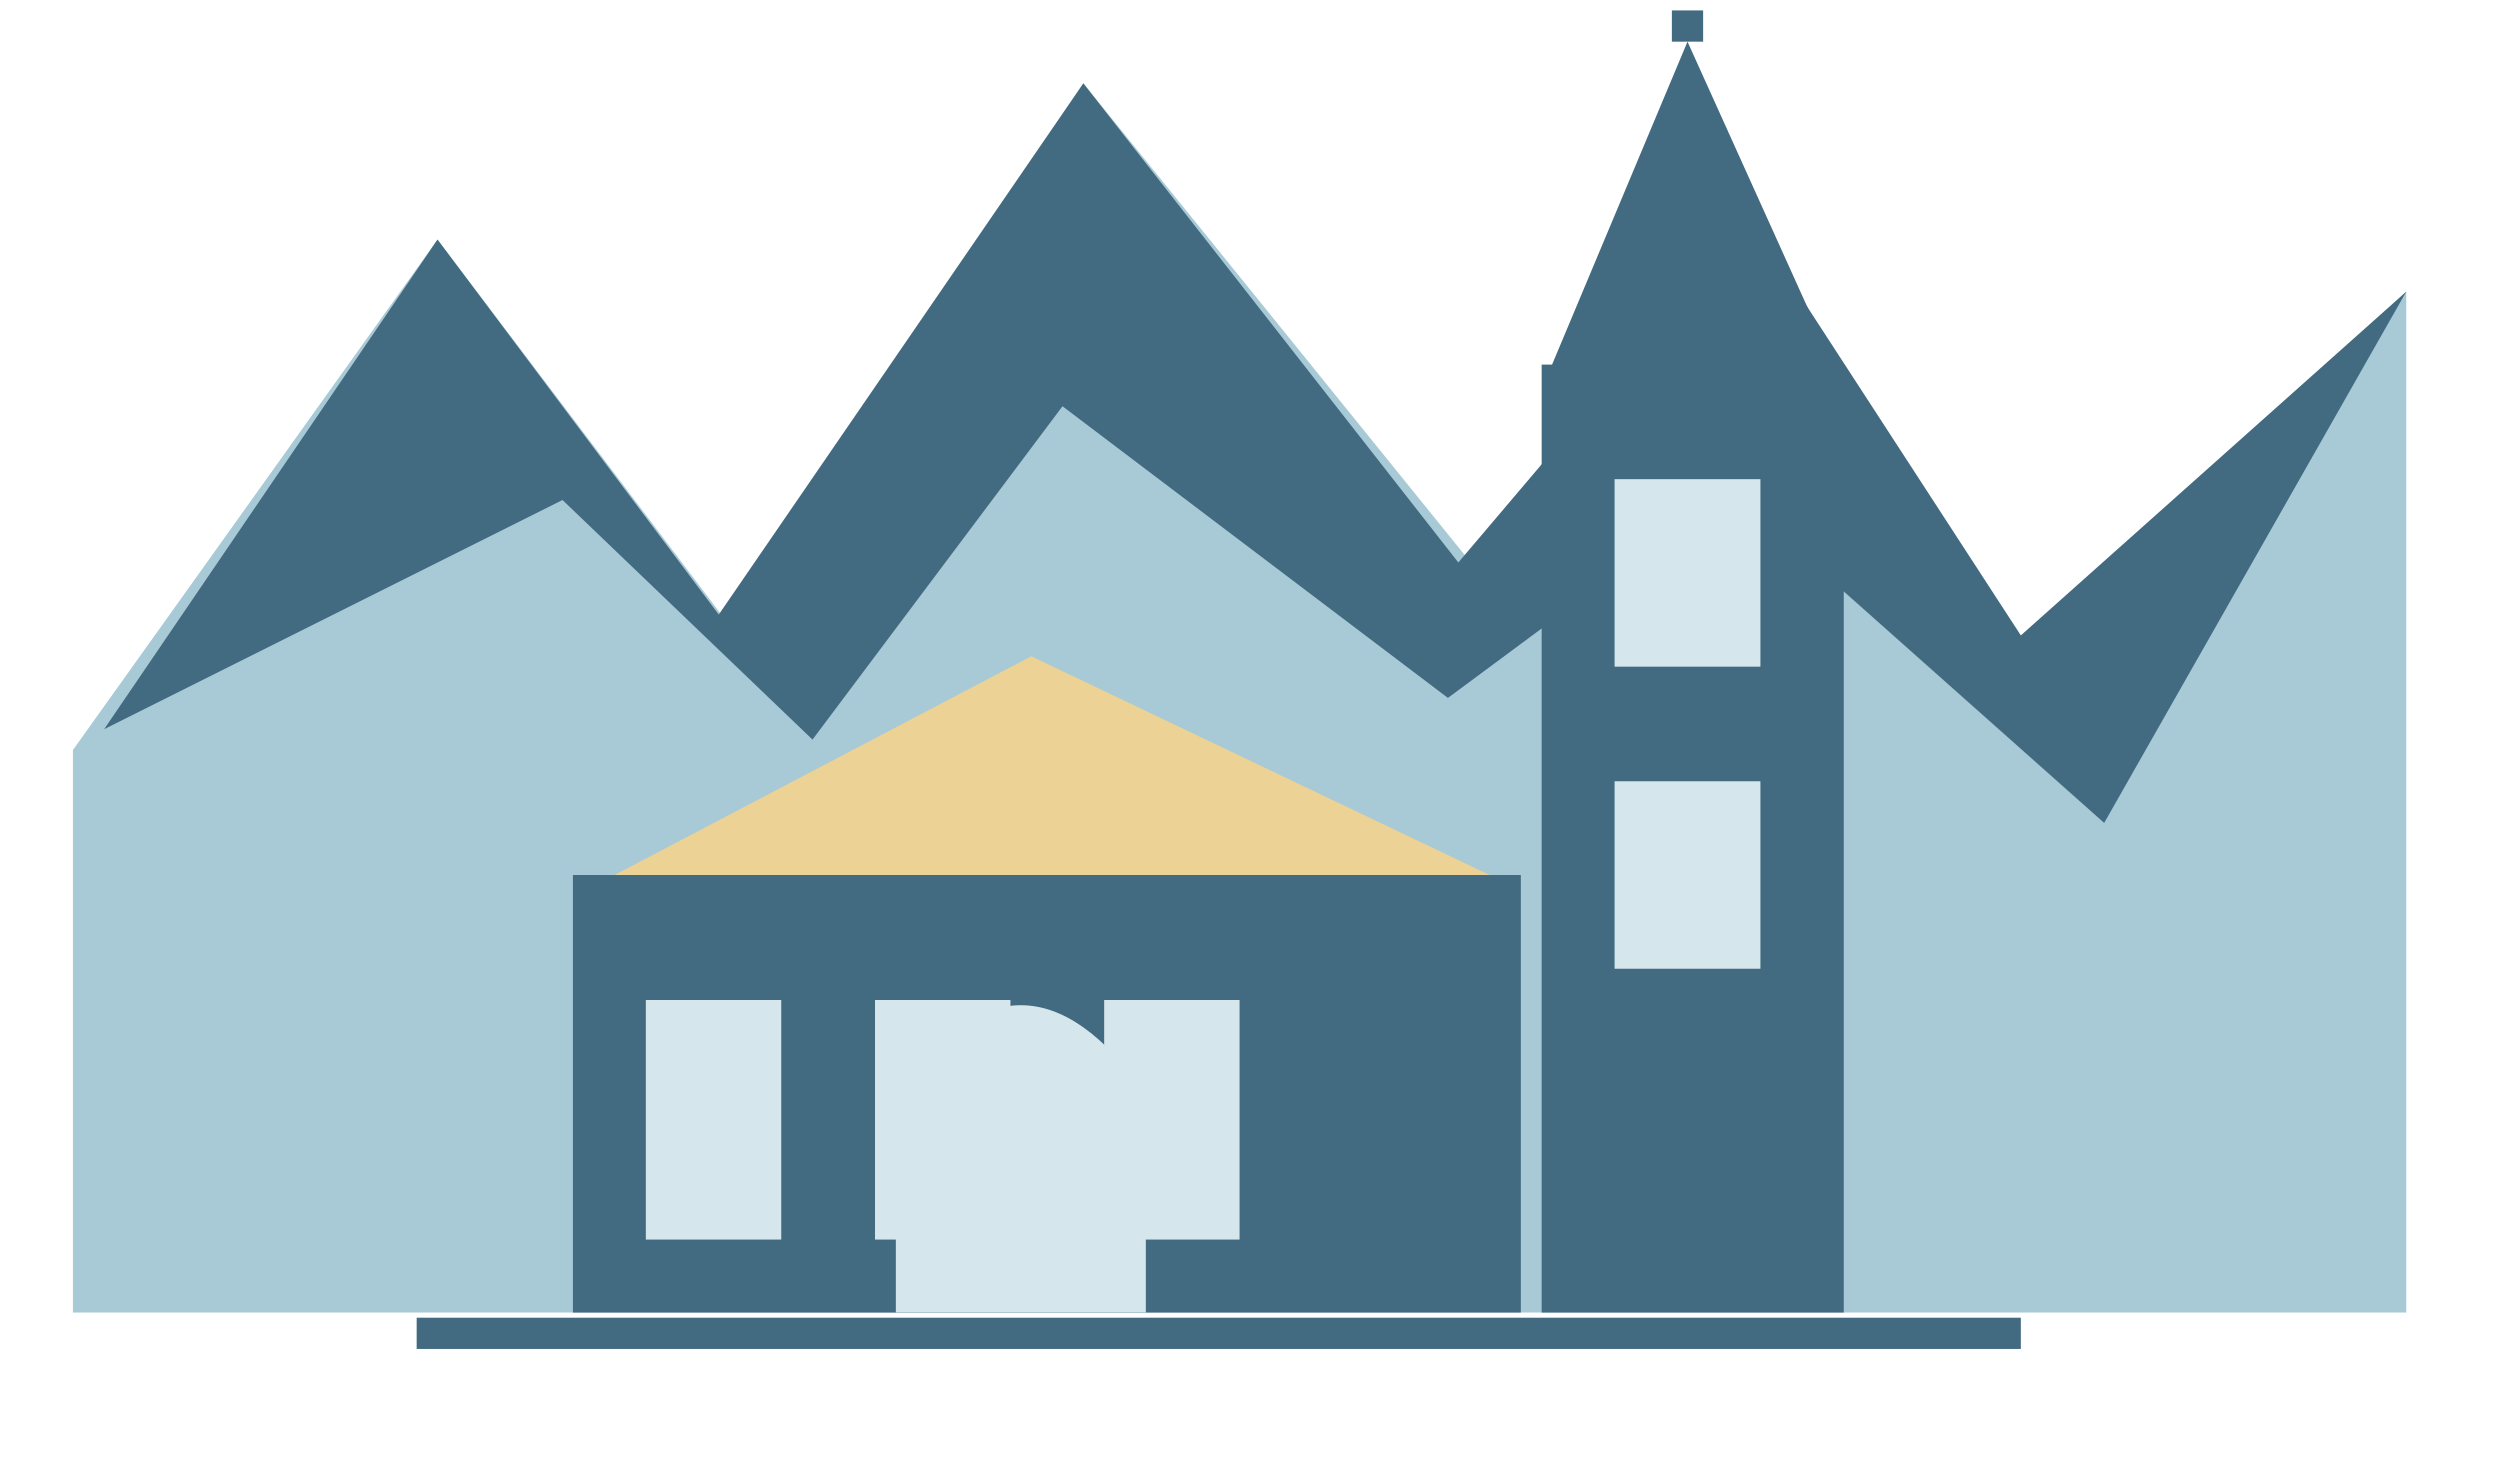
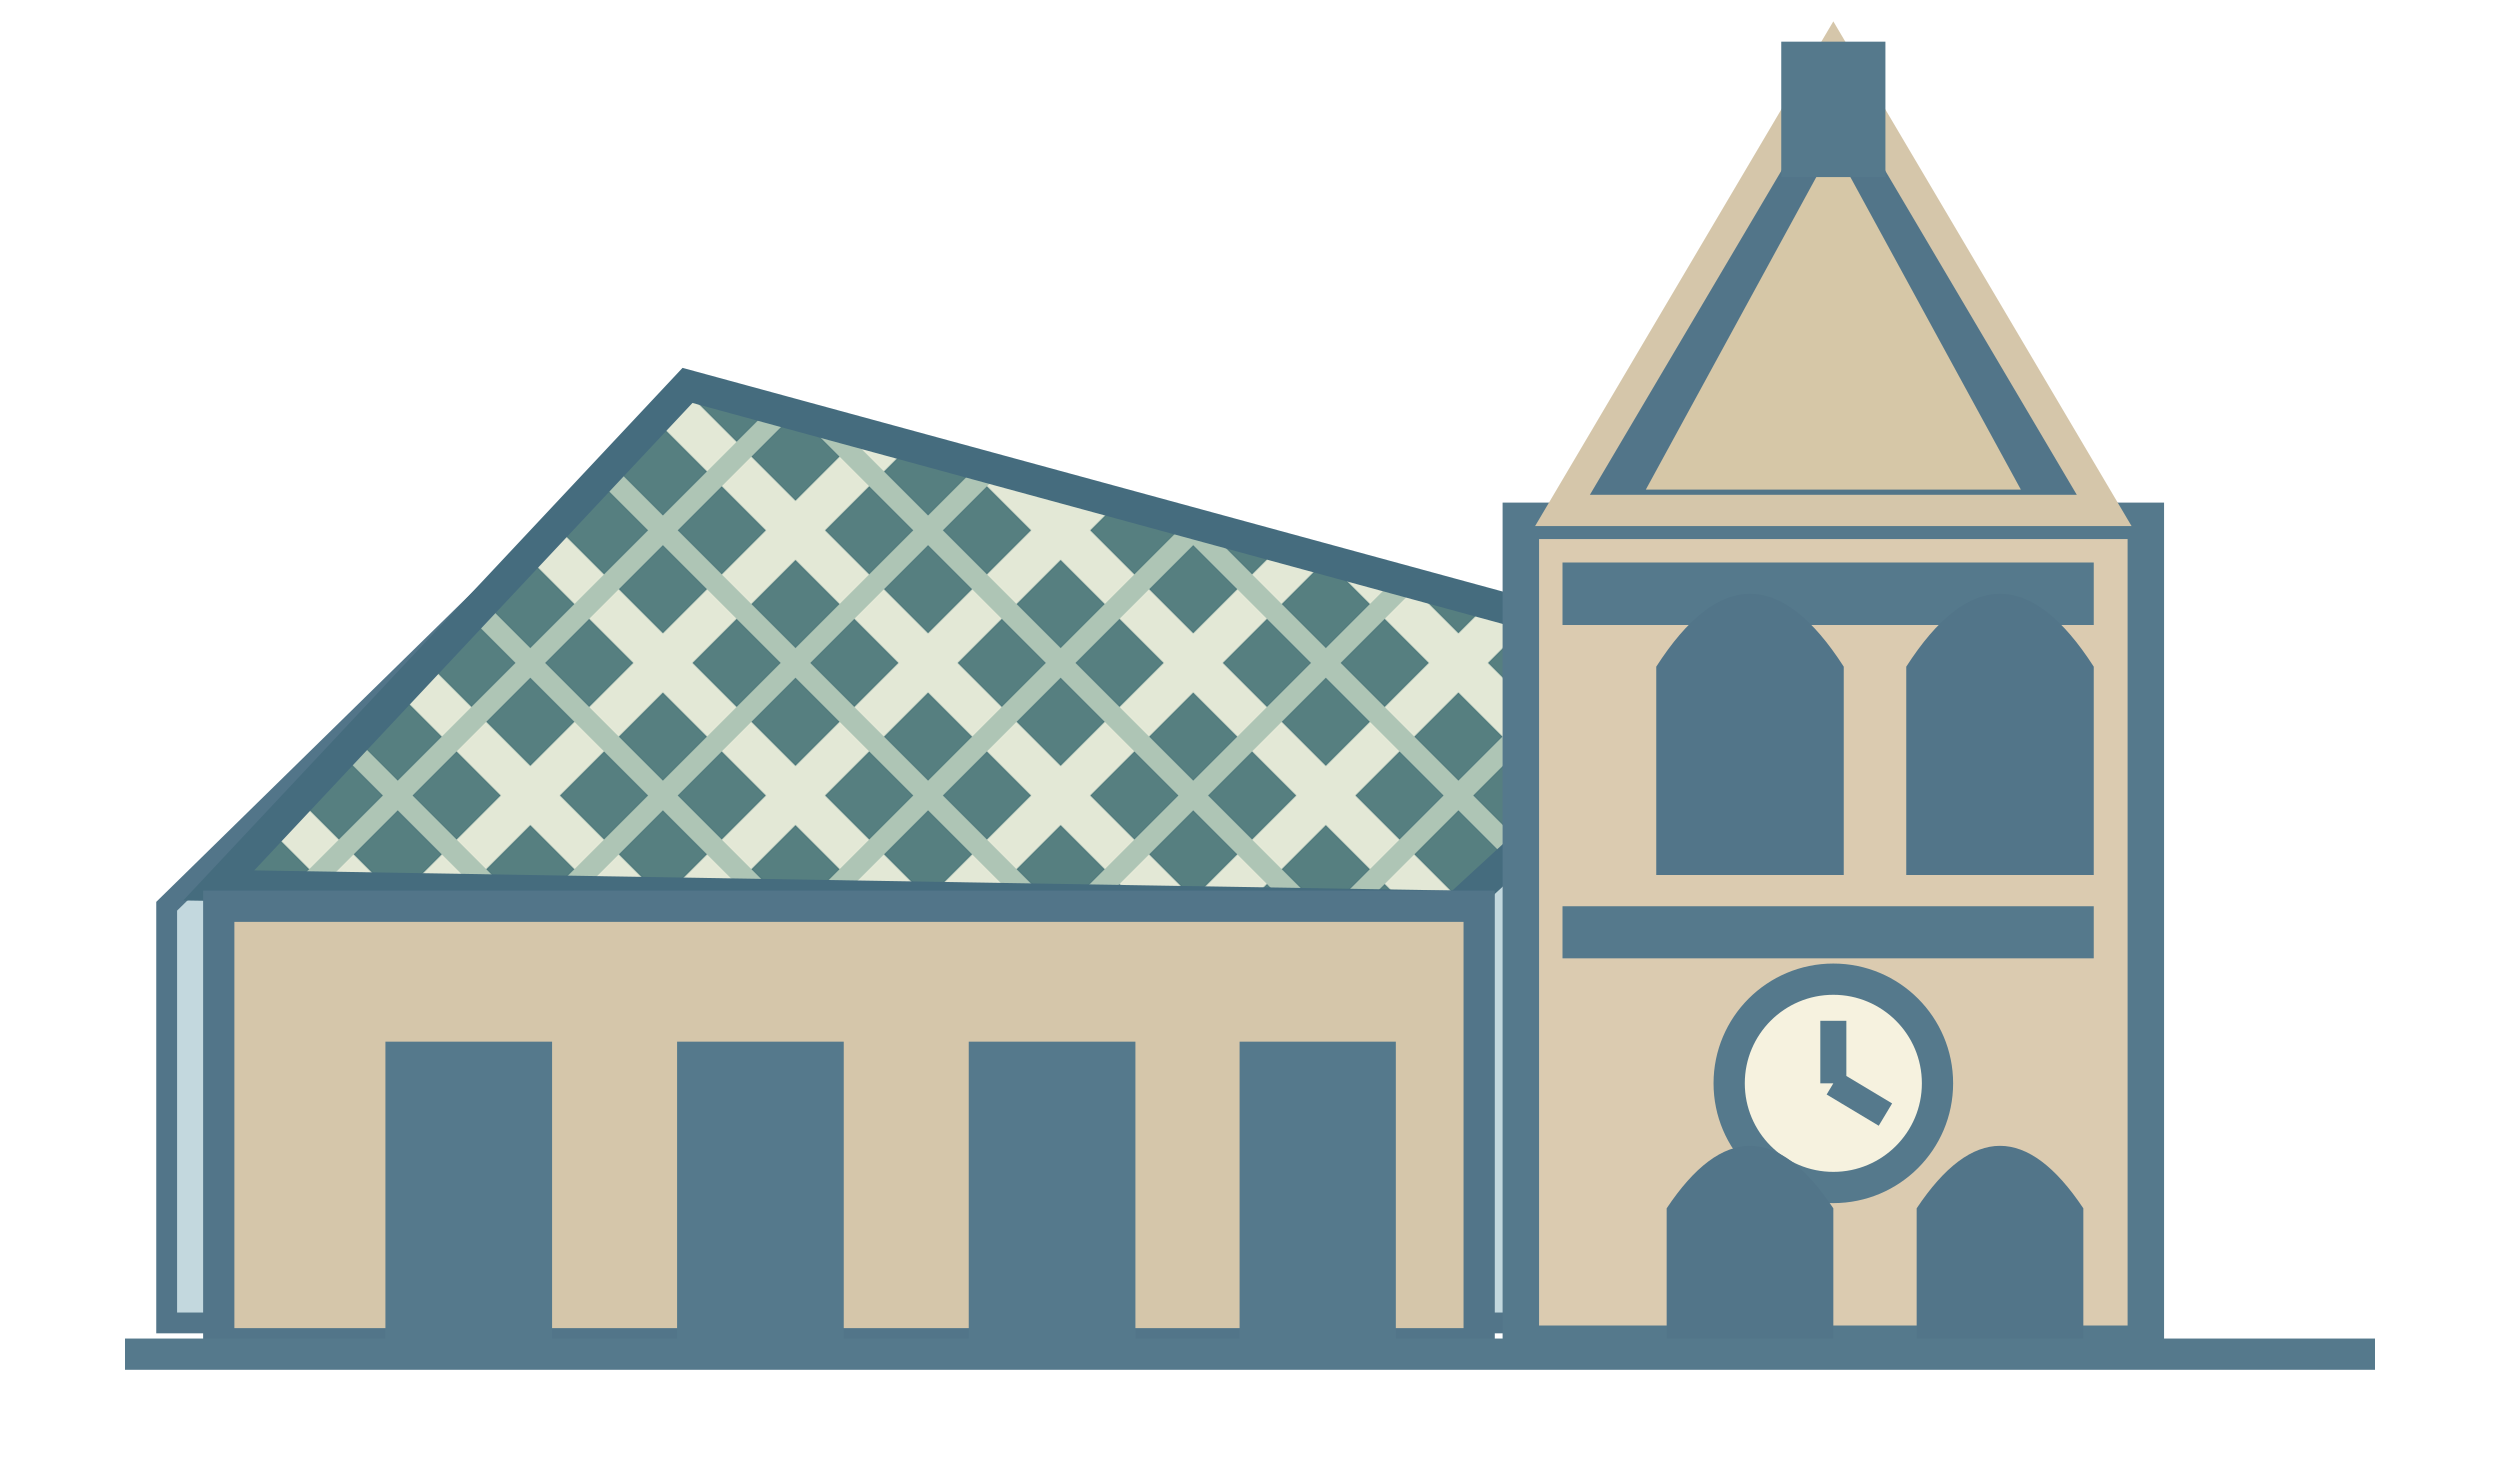
<svg xmlns="http://www.w3.org/2000/svg" viewBox="0 0 240 140" width="240" height="140">
-   <path fill="#a8c9d6" d="m7 72 35-49 28 37L104 8l38 47 26-34 26 41 37-34v98H7z" />
-   <path fill="#426a80" d="m10 70 32-47 27 36 35-51 36 46 28-33 26 40 37-33-29 51-36-32-27 20-37-28-24 32-24-23z" />
-   <path fill="#426a80" d="M55 126V84h91v42z M148 126V35h29v91z M149 35l13-31 14 31z" />
-   <path fill="#d5e6ec" d="M62 96h13v23H62z M84 96h13v23H84z M106 96h13v23h-13z M155 46h14v18h-14z M155 75h14v18h-14z" />
-   <path fill="#ecd294" d="M59 84 99 63l44 21z" />
-   <path fill="#d5e6ec" d="M86 126v-21q12-17 24 0v21z" />
-   <path stroke="#426a80" stroke-width="3" fill="none" d="M157 35h11 M162 4v-3 M40 128h154" />
+   <defs>
+     <pattern id="diamonds" width="18" height="18" patternUnits="userSpaceOnUse" patternTransform="rotate(45)">
+       <rect width="18" height="18" fill="#567f80" />
+       <path d="M0 0H18V18H0z" stroke="#e3e8d6" stroke-width="4" fill="none" />
+       <path d="M9 0V18M0 9H18" stroke="#aec5b5" stroke-width="2" />
+     </pattern>
+   </defs>
+   <path fill="#c3d8de" stroke="#527589" stroke-width="2" d="M16 87 65 39l95 27 10 61H16z" />
+   <path fill="url(#diamonds)" stroke="#456c7e" stroke-width="3" d="M21 85 66 37l99 27-25 23z" />
+   <path fill="#d5c6aa" stroke="#527589" stroke-width="3" d="M21 87h121v42H21z" />
+   <path fill="#55798c" d="M37 100h16v29H37z M65 100h16v29H65z M93 100h16v29H93z M119 100h15v29h-15z" />
+   <path fill="#dbcbb0" stroke="#55798c" stroke-width="3.5" d="M146 129V50h60v79z" />
+   <path fill="#527589" stroke="#d5c6aa" stroke-width="3" d="M150 49 176 5l26 44z" />
+   <path fill="#d6c7a7" d="m158 47 18-33 18 33z" />
+   <path fill="#55798c" d="M171 4h10v13h-10z M176 0v7" />
+   <path fill="#55798c" d="M150 54h51v6h-51z M150 87h51v5h-51z" />
+   <path fill="#527589" d="M159 64q9-14 18 0v20h-18z M183 64q9-14 18 0v20h-18z" />
+   <circle cx="176" cy="104" r="10" fill="#f6f2df" stroke="#55798c" stroke-width="3" />
+   <path stroke="#55798c" stroke-width="2.5" d="M176 104v-6M176 104l5 3" />
+   <path fill="#527589" d="M160 129v-13q8-12 16 0v13z M184 129v-13q8-12 16 0v13z" />
+   <path stroke="#55798c" stroke-width="3" d="M12 130h216" />
</svg>
